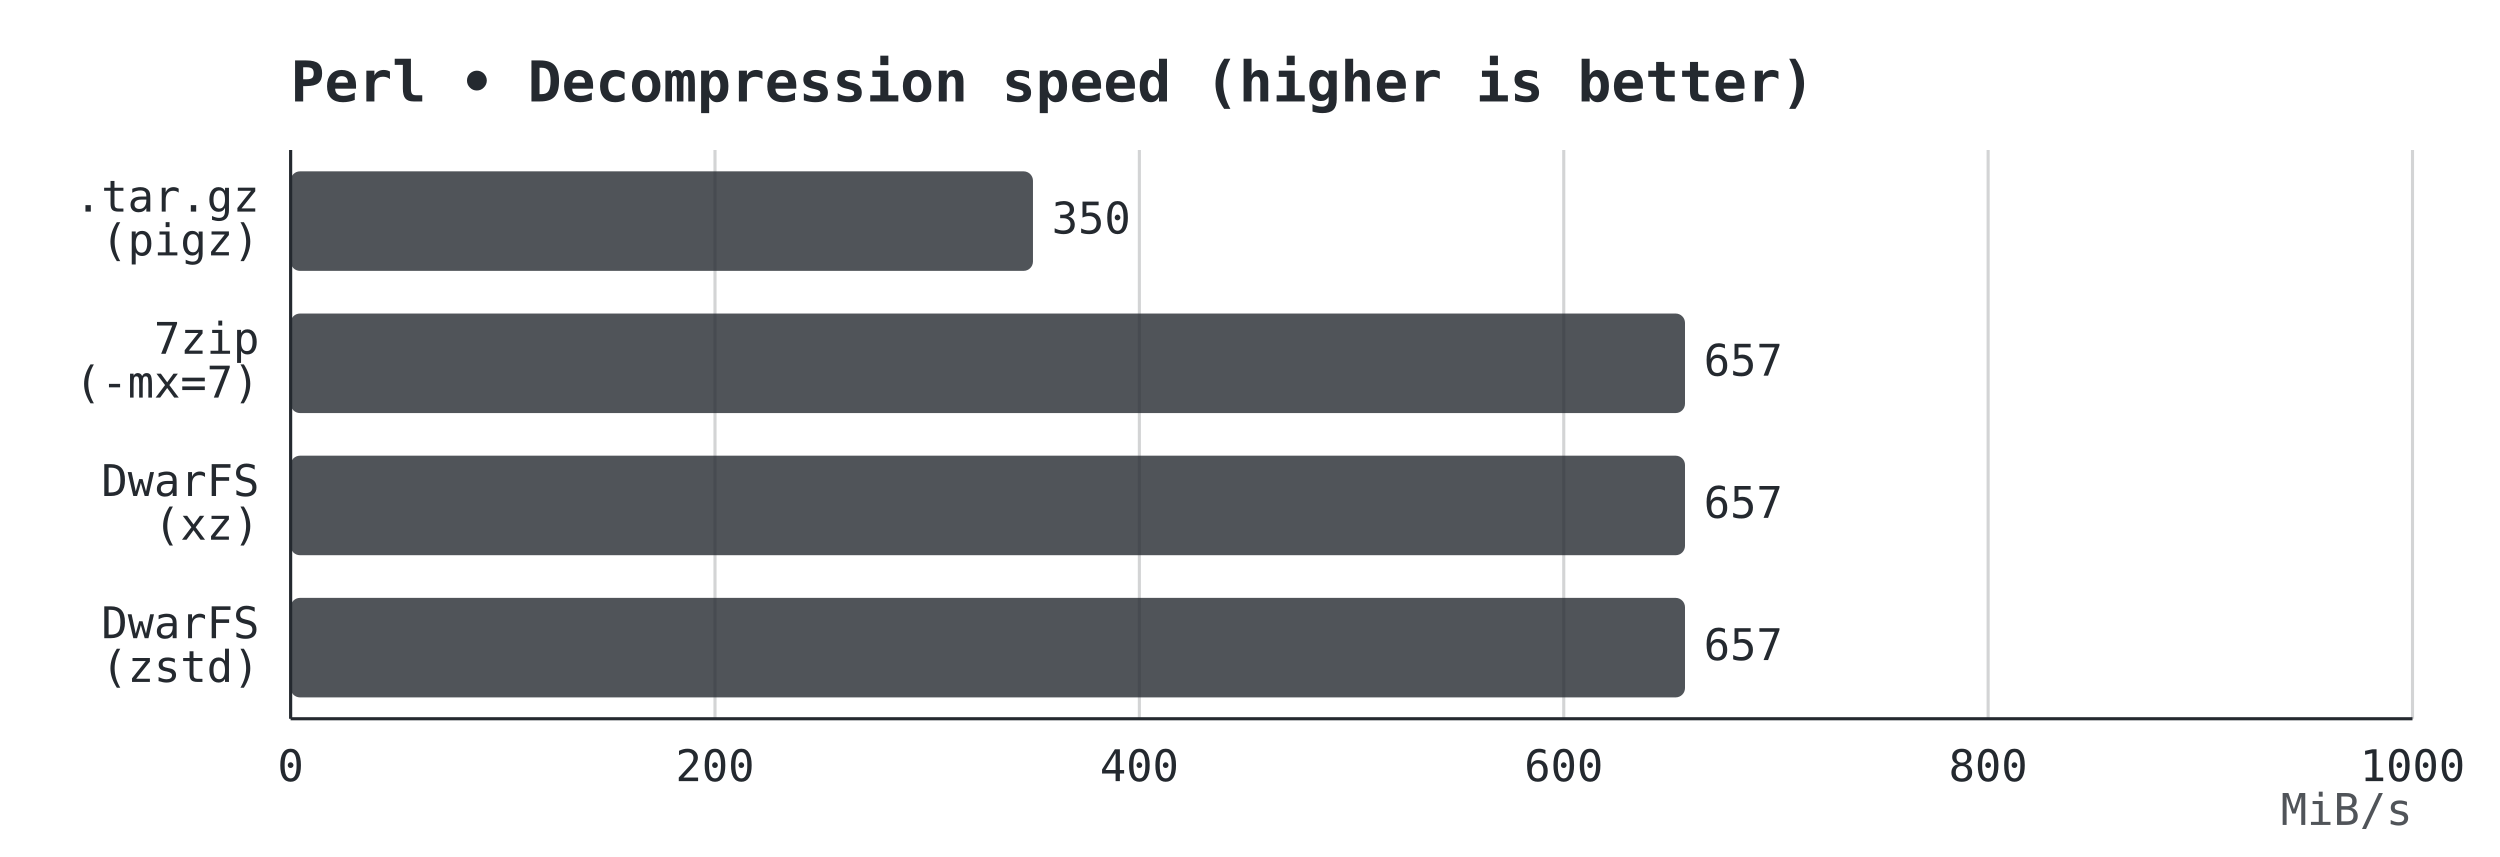
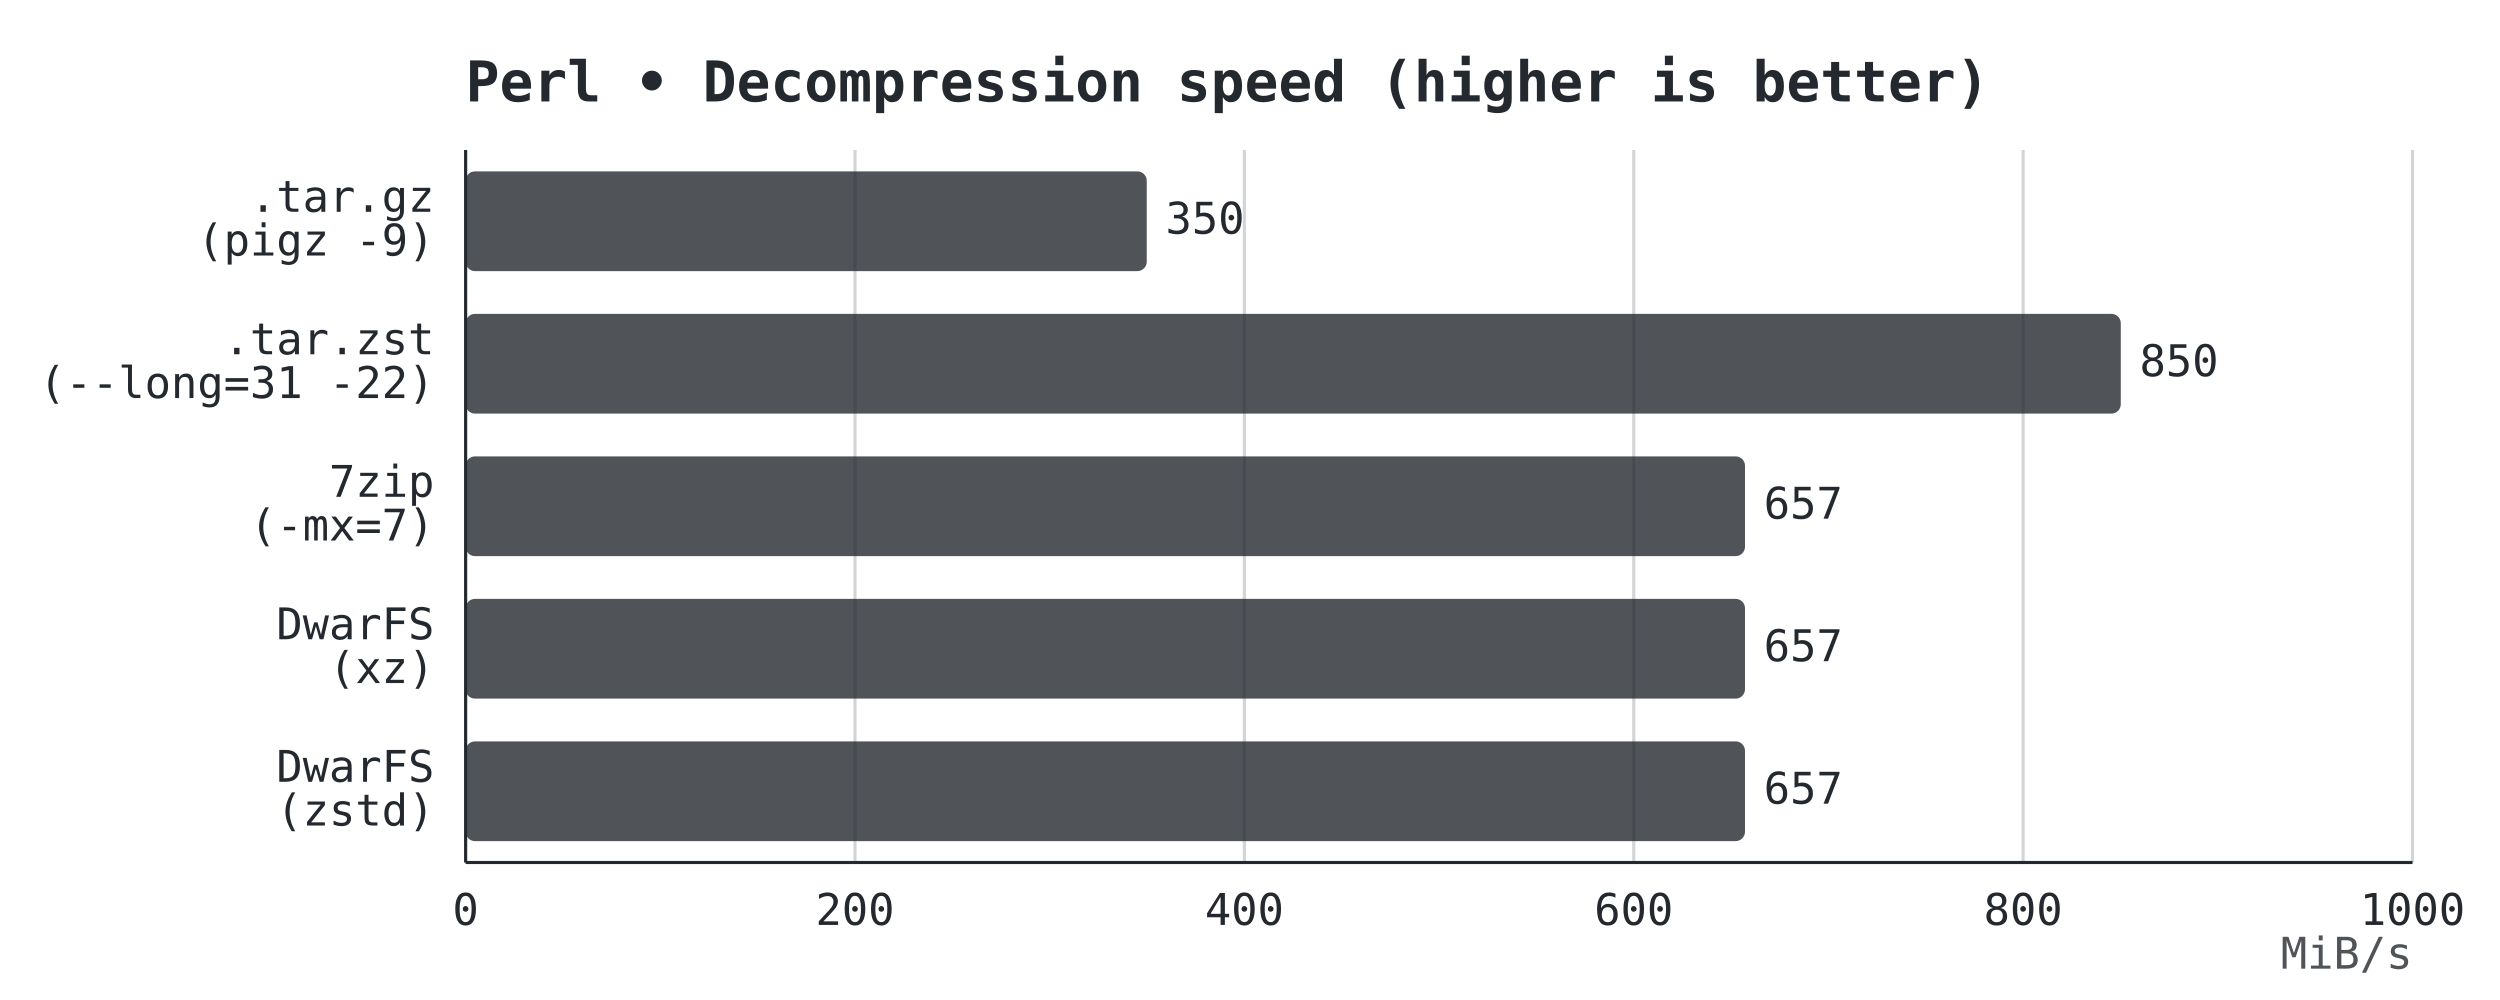
- <svg xmlns="http://www.w3.org/2000/svg" width="800" height="274" viewBox="0 0 800 274" role="img" aria-label="Perl • Decompression speed (higher is better)">
+ <svg xmlns="http://www.w3.org/2000/svg" width="800" height="320" viewBox="0 0 800 320" role="img" aria-label="Perl • Decompression speed (higher is better)">
  <style>
    :root {
      color: var(--fgColor-default, #24292f);
      font-family: ui-monospace, SFMono-Regular, Menlo, Consolas, monospace;
    }
    @media (prefers-color-scheme: dark) {
      :root { color: var(--fgColor-default, #c9d1d9); }
    }
    .t { fill: currentColor; font-size: 14px; dominant-baseline: middle; }
    .title { font-weight: 600; font-size: 18px; dominant-baseline: hanging; }
    .axis { stroke: currentColor; stroke-width: 1; }
    .grid { stroke: currentColor; stroke-width: 1; opacity: .2; }
    .bar { fill: currentColor; opacity: .8; }
    .unit { opacity: .8; font-size: 14px; }
  </style>
-   <rect x="0" y="0" width="800" height="274" fill="none" />
-   <text x="93" y="20" class="t title">Perl • Decompression speed (higher is better)</text>
-   <line x1="93" y1="230" x2="772" y2="230" class="axis" />
-   <line x1="93" y1="48" x2="93" y2="230" class="axis" />
-   <line x1="93.00" y1="48" x2="93.00" y2="230" class="grid" />
-   <text x="93.00" y="246" class="t" text-anchor="middle">0</text>
-   <line x1="228.80" y1="48" x2="228.80" y2="230" class="grid" />
-   <text x="228.80" y="246" class="t" text-anchor="middle">200</text>
-   <line x1="364.60" y1="48" x2="364.60" y2="230" class="grid" />
-   <text x="364.60" y="246" class="t" text-anchor="middle">400</text>
-   <line x1="500.40" y1="48" x2="500.40" y2="230" class="grid" />
-   <text x="500.40" y="246" class="t" text-anchor="middle">600</text>
-   <line x1="636.20" y1="48" x2="636.20" y2="230" class="grid" />
-   <text x="636.20" y="246" class="t" text-anchor="middle">800</text>
-   <line x1="772.00" y1="48" x2="772.00" y2="230" class="grid" />
-   <text x="772.00" y="246" class="t" text-anchor="middle">1000</text>
-   <text x="772" y="260" class="t unit" text-anchor="end">MiB/s</text>
-   <rect class="bar" x="93.00" y="54.83" width="237.55" height="31.85" rx="3" ry="3" />
-   <text x="83.00" y="63.75" class="t" text-anchor="end">.tar.gz</text>
-   <text x="83.00" y="77.75" class="t" text-anchor="end">(pigz)</text>
-   <text x="336.55" y="70.75" class="t">350</text>
-   <rect class="bar" x="93.00" y="100.33" width="446.20" height="31.85" rx="3" ry="3" />
-   <text x="83.00" y="109.25" class="t" text-anchor="end">7zip</text>
-   <text x="83.00" y="123.25" class="t" text-anchor="end">(-mx=7)</text>
-   <text x="545.20" y="116.25" class="t">657</text>
-   <rect class="bar" x="93.00" y="145.82" width="446.20" height="31.85" rx="3" ry="3" />
-   <text x="83.00" y="154.75" class="t" text-anchor="end">DwarFS</text>
-   <text x="83.00" y="168.75" class="t" text-anchor="end">(xz)</text>
-   <text x="545.20" y="161.75" class="t">657</text>
-   <rect class="bar" x="93.00" y="191.32" width="446.20" height="31.85" rx="3" ry="3" />
-   <text x="83.00" y="200.25" class="t" text-anchor="end">DwarFS</text>
-   <text x="83.00" y="214.25" class="t" text-anchor="end">(zstd)</text>
-   <text x="545.20" y="207.25" class="t">657</text>
+   <rect x="0" y="0" width="800" height="320" fill="none" />
+   <text x="149" y="20" class="t title">Perl • Decompression speed (higher is better)</text>
+   <line x1="149" y1="276" x2="772" y2="276" class="axis" />
+   <line x1="149" y1="48" x2="149" y2="276" class="axis" />
+   <line x1="149.00" y1="48" x2="149.00" y2="276" class="grid" />
+   <text x="149.00" y="292" class="t" text-anchor="middle">0</text>
+   <line x1="273.60" y1="48" x2="273.60" y2="276" class="grid" />
+   <text x="273.60" y="292" class="t" text-anchor="middle">200</text>
+   <line x1="398.20" y1="48" x2="398.20" y2="276" class="grid" />
+   <text x="398.20" y="292" class="t" text-anchor="middle">400</text>
+   <line x1="522.80" y1="48" x2="522.80" y2="276" class="grid" />
+   <text x="522.80" y="292" class="t" text-anchor="middle">600</text>
+   <line x1="647.40" y1="48" x2="647.40" y2="276" class="grid" />
+   <text x="647.40" y="292" class="t" text-anchor="middle">800</text>
+   <line x1="772.00" y1="48" x2="772.00" y2="276" class="grid" />
+   <text x="772.00" y="292" class="t" text-anchor="middle">1000</text>
+   <text x="772" y="306" class="t unit" text-anchor="end">MiB/s</text>
+   <rect class="bar" x="149.00" y="54.84" width="217.96" height="31.92" rx="3" ry="3" />
+   <text x="139.00" y="63.80" class="t" text-anchor="end">.tar.gz</text>
+   <text x="139.00" y="77.80" class="t" text-anchor="end">(pigz -9)</text>
+   <text x="372.96" y="70.80" class="t">350</text>
+   <rect class="bar" x="149.00" y="100.44" width="529.65" height="31.92" rx="3" ry="3" />
+   <text x="139.00" y="109.40" class="t" text-anchor="end">.tar.zst</text>
+   <text x="139.00" y="123.40" class="t" text-anchor="end">(--long=31 -22)</text>
+   <text x="684.65" y="116.40" class="t">850</text>
+   <rect class="bar" x="149.00" y="146.04" width="409.40" height="31.92" rx="3" ry="3" />
+   <text x="139.00" y="155.00" class="t" text-anchor="end">7zip</text>
+   <text x="139.00" y="169.00" class="t" text-anchor="end">(-mx=7)</text>
+   <text x="564.40" y="162.00" class="t">657</text>
+   <rect class="bar" x="149.00" y="191.64" width="409.40" height="31.92" rx="3" ry="3" />
+   <text x="139.00" y="200.60" class="t" text-anchor="end">DwarFS</text>
+   <text x="139.00" y="214.60" class="t" text-anchor="end">(xz)</text>
+   <text x="564.40" y="207.60" class="t">657</text>
+   <rect class="bar" x="149.00" y="237.24" width="409.40" height="31.92" rx="3" ry="3" />
+   <text x="139.00" y="246.20" class="t" text-anchor="end">DwarFS</text>
+   <text x="139.00" y="260.20" class="t" text-anchor="end">(zstd)</text>
+   <text x="564.40" y="253.20" class="t">657</text>
</svg>
